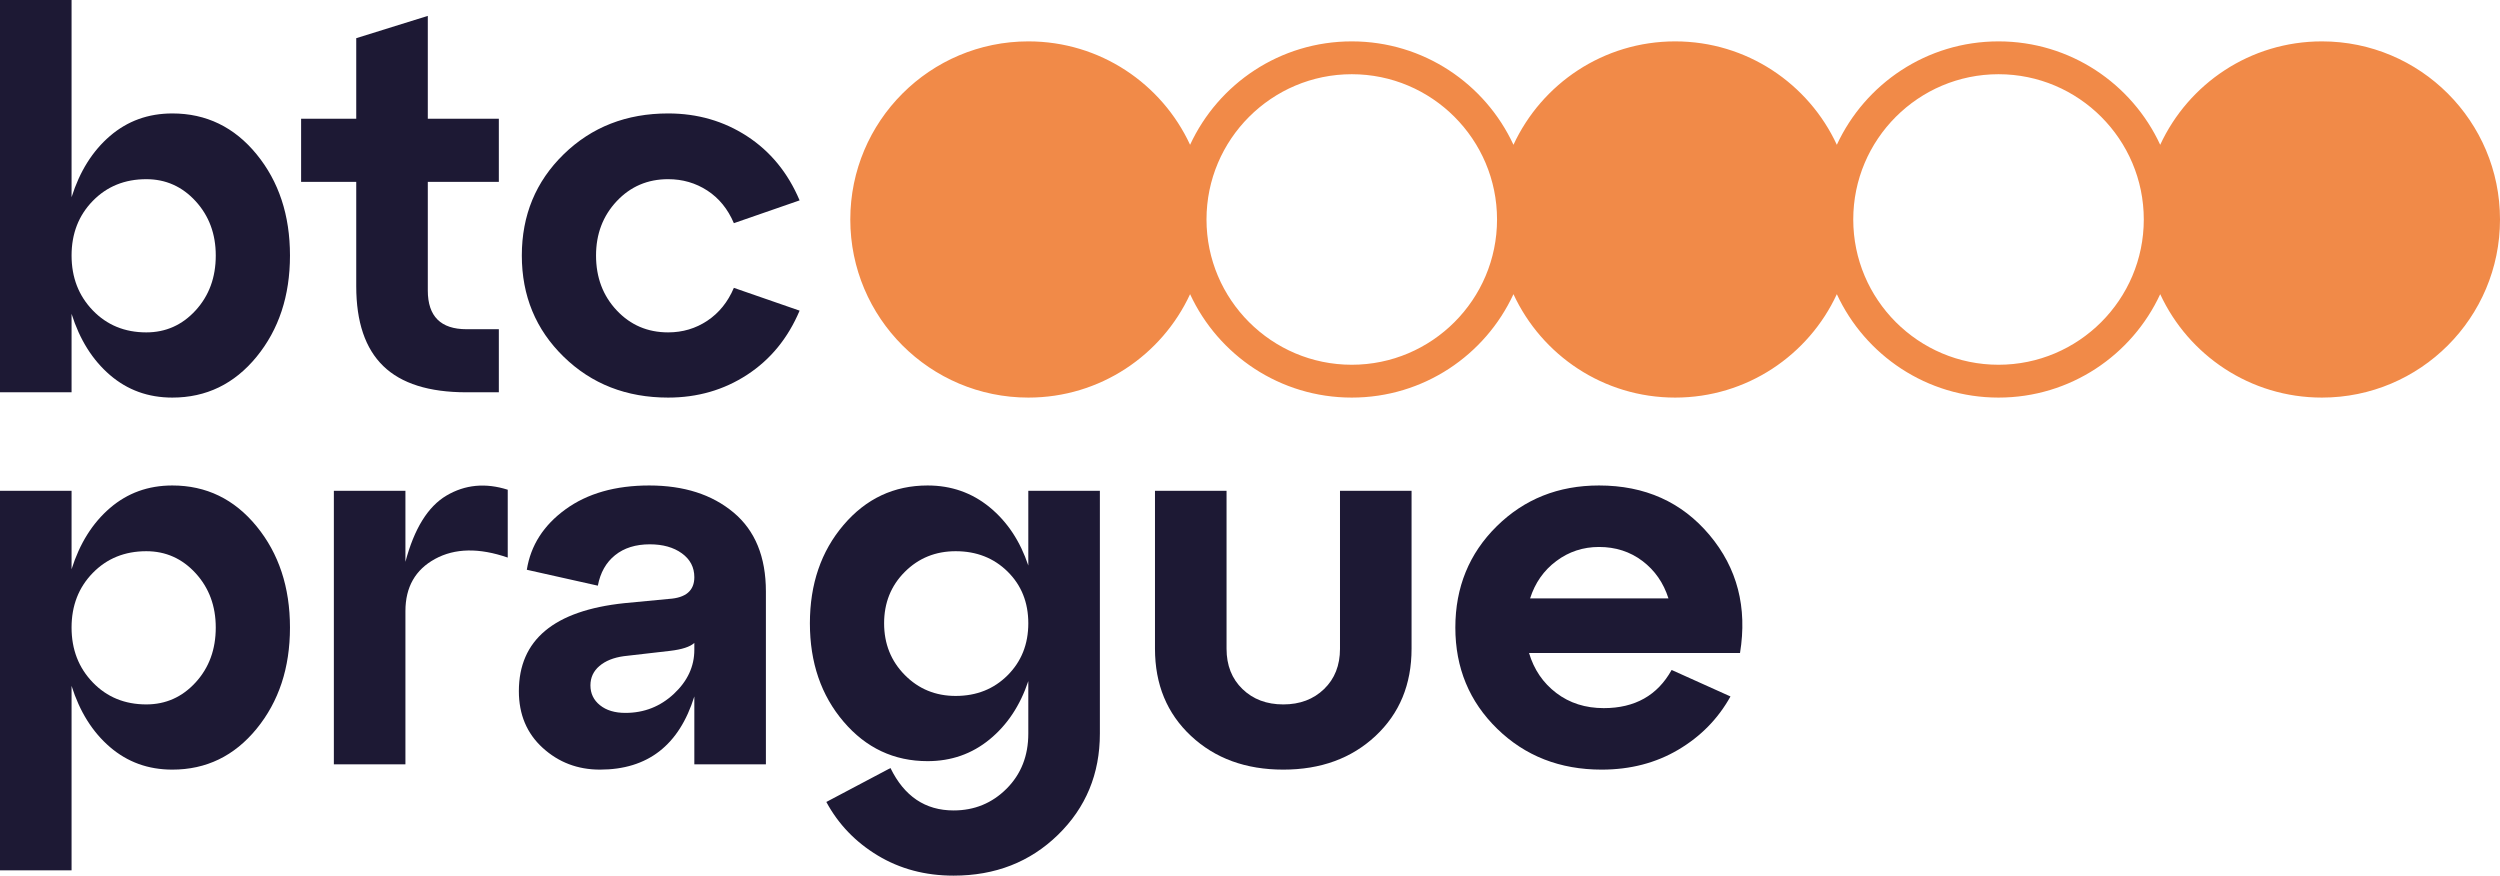
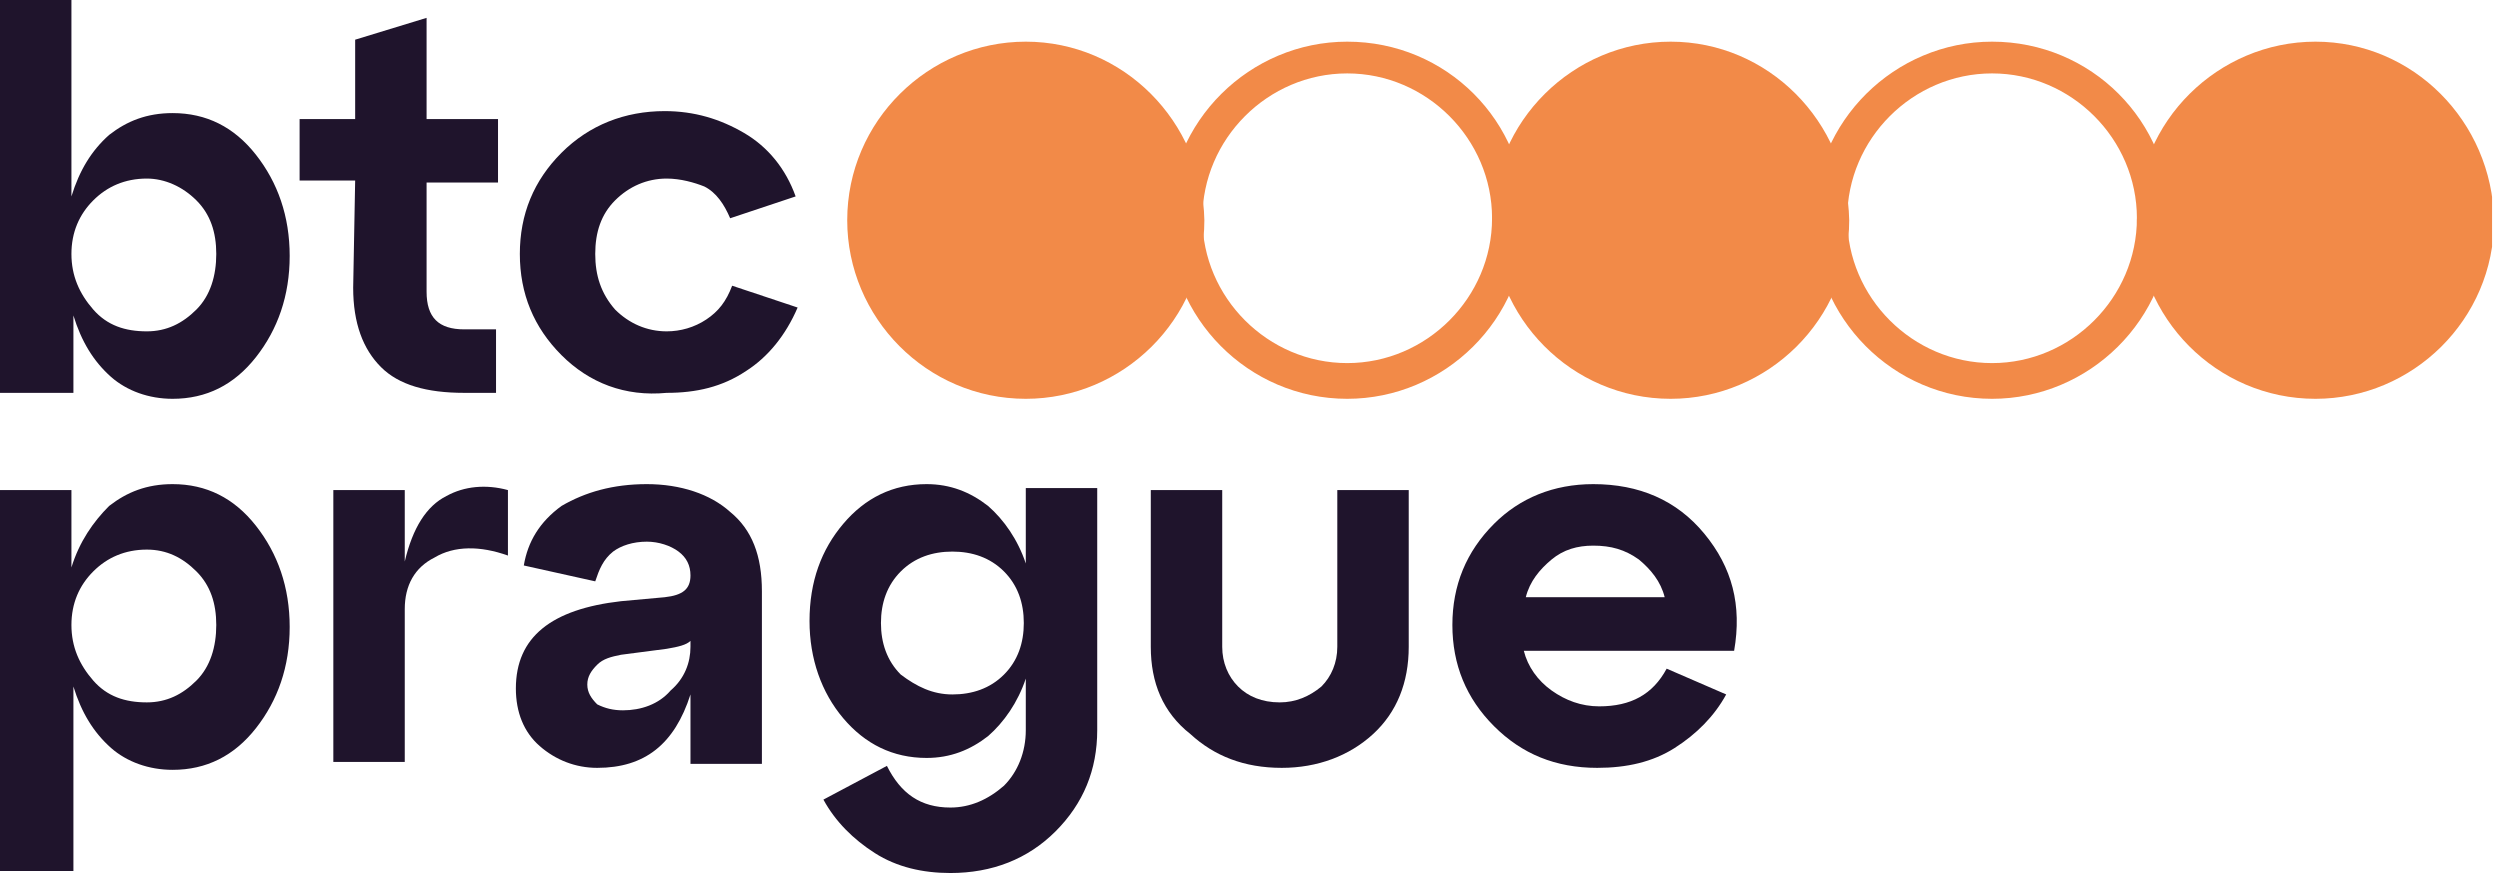
- <svg xmlns="http://www.w3.org/2000/svg" id="Layer_2" viewBox="0 0 566.929 198.572" width="1024px" height="358.665px">
-   <g id="Components">
-     <g id="a74fcaf9-f553-45b2-abd0-8ec334e6aaa3_1">
-       <g>
-         <path d="m39.071,25.726c-5.451,0-10.158,1.704-14.126,5.109-3.967,3.408-6.873,8.036-8.716,13.885V0H0v88.96h16.229v-17.792c1.843,5.851,4.748,10.479,8.716,13.885,3.967,3.407,8.675,5.109,14.126,5.109,7.694,0,14.065-3.084,19.114-9.257,5.049-6.171,7.574-13.825,7.574-22.961s-2.525-16.79-7.574-22.961c-5.049-6.171-11.421-9.258-19.114-9.258Zm5.29,44.661c-3.047,3.327-6.774,4.989-11.18,4.989-4.89,0-8.937-1.662-12.142-4.989-3.207-3.325-4.809-7.472-4.809-12.442s1.602-9.095,4.809-12.382c3.204-3.286,7.252-4.929,12.142-4.929,4.407,0,8.134,1.664,11.18,4.989,3.045,3.327,4.568,7.435,4.568,12.323,0,4.97-1.523,9.117-4.568,12.442Z" style="fill:#1d1934;" />
-         <path d="m80.785,64.917c0,8.096,2.043,14.126,6.131,18.093,4.087,3.967,10.378,5.951,18.874,5.951h7.333v-14.305h-7.333c-5.851,0-8.776-2.925-8.776-8.776v-24.645h16.109v-14.306h-16.109V3.606l-16.229,5.05v18.273h-12.503v14.306h12.503v23.683Z" style="fill:#1d1934;" />
-         <path d="m151.514,40.633c3.285,0,6.251.862,8.896,2.584,2.645,1.724,4.647,4.189,6.011,7.394l14.907-5.17c-2.645-6.252-6.612-11.099-11.901-14.546-5.29-3.445-11.261-5.17-17.912-5.17-9.458,0-17.353,3.087-23.683,9.258-6.332,6.172-9.497,13.825-9.497,22.961s3.165,16.791,9.497,22.961c6.33,6.172,14.225,9.257,23.683,9.257,6.651,0,12.622-1.723,17.912-5.17,5.29-3.445,9.257-8.295,11.901-14.546l-14.907-5.17c-1.364,3.207-3.366,5.692-6.011,7.454-2.645,1.763-5.611,2.645-8.896,2.645-4.649,0-8.536-1.662-11.661-4.989-3.125-3.325-4.688-7.472-4.688-12.442,0-4.888,1.563-8.996,4.688-12.323,3.126-3.325,7.012-4.989,11.661-4.989Z" style="fill:#1d1934;" />
-         <path d="m39.07,110.092c-5.451,0-10.158,1.704-14.125,5.109-3.967,3.408-6.873,8.036-8.716,13.885v-17.792H0v86.075h16.229v-41.835c1.843,5.851,4.749,10.479,8.716,13.885,3.967,3.407,8.675,5.109,14.125,5.109,7.694,0,14.065-3.084,19.114-9.257,5.049-6.171,7.574-13.825,7.574-22.961s-2.525-16.79-7.574-22.961c-5.049-6.171-11.42-9.257-19.114-9.257Zm5.29,44.66c-3.047,3.327-6.773,4.989-11.181,4.989-4.889,0-8.937-1.662-12.142-4.989-3.206-3.325-4.809-7.472-4.809-12.442s1.602-9.095,4.809-12.382c3.205-3.285,7.253-4.929,12.142-4.929,4.407,0,8.134,1.664,11.181,4.989,3.045,3.327,4.568,7.435,4.568,12.323,0,4.97-1.523,9.117-4.568,12.442Z" style="fill:#1d1934;" />
-         <path d="m101.256,112.377c-4.208,2.485-7.315,7.495-9.317,15.027v-16.109h-16.229v62.032h16.229v-34.743c0-5.449,2.243-9.395,6.732-11.841,4.487-2.443,9.978-2.543,16.469-.301v-15.387c-5.049-1.602-9.677-1.161-13.885,1.323Z" style="fill:#1d1934;" />
-         <path d="m166.351,116.224c-4.89-4.088-11.261-6.132-19.115-6.132-7.694,0-14.026,1.803-18.994,5.41-4.97,3.607-7.895,8.175-8.776,13.705l16.109,3.607c.559-2.964,1.863-5.269,3.907-6.913,2.044-1.642,4.668-2.465,7.875-2.465,2.963,0,5.389.682,7.273,2.044,1.882,1.363,2.825,3.167,2.825,5.409,0,3.047-1.923,4.689-5.77,4.929l-10.098.962c-15.95,1.683-23.923,8.336-23.923,19.955,0,5.29,1.803,9.578,5.409,12.863,3.607,3.287,7.935,4.929,12.984,4.929,10.819,0,17.951-5.53,21.398-16.59v15.388h16.229v-39.19c0-7.854-2.445-13.825-7.333-17.912Zm-8.896,31.136c0,3.768-1.544,7.093-4.628,9.978-3.087,2.885-6.753,4.327-11,4.327-2.405,0-4.328-.581-5.77-1.743-1.443-1.161-2.164-2.663-2.164-4.508,0-1.762.68-3.225,2.043-4.388,1.362-1.161,3.205-1.903,5.53-2.224l10.459-1.202c2.724-.32,4.568-.92,5.53-1.803v1.563Z" style="fill:#1d1934;" />
-         <path d="m233.19,128.245c-1.844-5.53-4.769-9.937-8.776-13.224-4.009-3.285-8.697-4.929-14.065-4.929-7.615,0-13.966,2.987-19.055,8.957-5.09,5.971-7.633,13.404-7.633,22.3s2.543,16.331,7.633,22.3c5.088,5.971,11.439,8.957,19.055,8.957,5.369,0,10.056-1.642,14.065-4.929,4.007-3.286,6.931-7.694,8.776-13.224v11.901c0,5.049-1.644,9.215-4.928,12.502-3.287,3.286-7.294,4.929-12.022,4.929-6.413,0-11.18-3.207-14.306-9.618l-14.546,7.694c2.723,5.049,6.612,9.095,11.661,12.142,5.049,3.044,10.778,4.568,17.191,4.568,9.456,0,17.351-3.086,23.683-9.257,6.33-6.173,9.497-13.825,9.497-22.961v-55.059h-16.23v16.95Zm-4.688,24.885c-3.126,3.125-7.054,4.688-11.781,4.688-4.568,0-8.415-1.581-11.541-4.748-3.126-3.165-4.689-7.072-4.689-11.721s1.563-8.535,4.689-11.661,6.973-4.689,11.541-4.689c4.728,0,8.656,1.544,11.781,4.628,3.125,3.086,4.688,6.993,4.688,11.721s-1.563,8.656-4.688,11.781Z" style="fill:#1d1934;" />
-         <path d="m303.874,147.119c0,3.768-1.202,6.812-3.606,9.136-2.404,2.326-5.491,3.487-9.257,3.487-3.768,0-6.852-1.161-9.257-3.487-2.405-2.324-3.607-5.368-3.607-9.136v-35.825h-16.23v35.825c0,8.096,2.724,14.687,8.175,19.775,5.449,5.091,12.422,7.634,20.918,7.634s15.466-2.544,20.917-7.634c5.449-5.088,8.175-11.679,8.175-19.775v-35.825h-16.23v35.825Z" style="fill:#1d1934;" />
-         <path d="m387.676,121.333c-6.293-7.493-14.648-11.241-25.066-11.241-9.217,0-16.95,3.087-23.202,9.257-6.252,6.172-9.377,13.825-9.377,22.961s3.165,16.791,9.497,22.961c6.33,6.172,14.225,9.257,23.682,9.257,6.492,0,12.281-1.503,17.372-4.508,5.088-3.005,9.035-7.032,11.841-12.082l-13.344-6.011c-3.206,5.771-8.337,8.656-15.388,8.656-4.168,0-7.754-1.142-10.759-3.427-3.006-2.284-5.07-5.308-6.191-9.076h47.846c1.684-10.338-.621-19.253-6.912-26.747Zm-40.693,14.366c1.121-3.526,3.105-6.351,5.951-8.476,2.844-2.123,6.071-3.186,9.677-3.186,3.767,0,7.051,1.063,9.857,3.186,2.805,2.125,4.768,4.95,5.891,8.476h-31.377Z" style="fill:#1d1934;" />
-       </g>
-       <path d="m526.54,9.384c-16.256,0-30.261,9.609-36.666,23.453-6.405-13.844-20.41-23.453-36.666-23.453s-30.261,9.609-36.666,23.453c-6.406-13.844-20.41-23.453-36.666-23.453s-30.261,9.609-36.666,23.453c-6.406-13.844-20.41-23.453-36.666-23.453s-30.261,9.609-36.666,23.453c-6.405-13.844-20.41-23.453-36.666-23.453-22.306,0-40.389,18.083-40.389,40.389s18.083,40.389,40.389,40.389c16.256,0,30.261-9.609,36.666-23.453,6.405,13.844,20.41,23.453,36.666,23.453s30.261-9.609,36.666-23.453c6.406,13.844,20.41,23.453,36.666,23.453s30.261-9.609,36.666-23.453c6.406,13.844,20.41,23.453,36.666,23.453s30.261-9.609,36.666-23.453c6.405,13.844,20.41,23.453,36.666,23.453,22.306,0,40.389-18.083,40.389-40.389s-18.083-40.389-40.389-40.389Zm-219.997,73.332c-18.165,0-32.943-14.778-32.943-32.943s14.778-32.943,32.943-32.943,32.943,14.778,32.943,32.943-14.778,32.943-32.943,32.943Zm146.665,0c-18.165,0-32.943-14.778-32.943-32.943s14.778-32.943,32.943-32.943,32.943,14.778,32.943,32.943-14.778,32.943-32.943,32.943Z" style="fill:#f18a48;" />
+ <svg xmlns="http://www.w3.org/2000/svg" xmlns:xlink="http://www.w3.org/1999/xlink" version="1.1" id="Vrstva_1" x="0px" y="0px" viewBox="0 0 126 44" style="enable-background:new 0 0 126 44;" xml:space="preserve">
+   <style type="text/css">
+ 	.st0{clip-path:url(#SVGID_00000175306142086493360870000011644881513120961446_);}
+ 	.st1{fill:#1F142C;}
+ 	.st2{fill:#F28A48;}
+ </style>
+   <g>
+     <defs>
+       <rect id="SVGID_1_" y="0" width="125.6" height="44" />
+     </defs>
+     <clipPath id="SVGID_00000063621891595479466210000003878940771440448917_">
+       <use xlink:href="#SVGID_1_" style="overflow:visible;" />
+     </clipPath>
+     <g style="clip-path:url(#SVGID_00000063621891595479466210000003878940771440448917_);">
+       <path class="st1" d="M8.7,5.7c1.7,0,3.1,0.7,4.2,2.1c1.1,1.4,1.7,3.1,1.7,5.1s-0.6,3.7-1.7,5.1c-1.1,1.4-2.5,2.1-4.2,2.1    c-1.2,0-2.3-0.4-3.1-1.1c-0.9-0.8-1.5-1.8-1.9-3.1v3.9H0V0h3.6v9.9C4,8.6,4.6,7.6,5.5,6.8C6.4,6.1,7.4,5.7,8.7,5.7z M7.4,16.7    c1,0,1.8-0.4,2.5-1.1c0.7-0.7,1-1.7,1-2.8c0-1.1-0.3-2-1-2.7C9.2,9.4,8.3,9,7.4,9c-1.1,0-2,0.4-2.7,1.1c-0.7,0.7-1.1,1.6-1.1,2.7    c0,1.1,0.4,2,1.1,2.8S6.3,16.7,7.4,16.7L7.4,16.7z" />
+       <path class="st1" d="M17.9,9.1h-2.8V6h2.8v-4l3.6-1.1V6h3.6v3.2h-3.6v5.5c0,1.3,0.6,1.9,1.9,1.9h1.6v3.2h-1.6    c-1.9,0-3.3-0.4-4.2-1.3c-0.9-0.9-1.4-2.2-1.4-4L17.9,9.1L17.9,9.1z" />
+       <path class="st1" d="M28.3,17.9c-1.4-1.4-2.1-3.1-2.1-5.1s0.7-3.7,2.1-5.1s3.2-2.1,5.2-2.1c1.5,0,2.8,0.4,4,1.1s2.1,1.8,2.6,3.2    l-3.3,1.1c-0.3-0.7-0.7-1.3-1.3-1.6C35,9.2,34.3,9,33.6,9c-1,0-1.9,0.4-2.6,1.1c-0.7,0.7-1,1.6-1,2.7c0,1.1,0.3,2,1,2.8    c0.7,0.7,1.6,1.1,2.6,1.1c0.7,0,1.4-0.2,2-0.6c0.6-0.4,1-0.9,1.3-1.7l3.3,1.1c-0.6,1.4-1.5,2.5-2.6,3.2c-1.2,0.8-2.5,1.1-4,1.1    C31.5,20,29.7,19.3,28.3,17.9z" />
+       <path class="st1" d="M8.7,24.4c1.7,0,3.1,0.7,4.2,2.1c1.1,1.4,1.7,3.1,1.7,5.1s-0.6,3.7-1.7,5.1c-1.1,1.4-2.5,2.1-4.2,2.1    c-1.2,0-2.3-0.4-3.1-1.1c-0.9-0.8-1.5-1.8-1.9-3.1v9.3H0V24.7h3.6v3.9c0.4-1.3,1.1-2.3,1.9-3.1C6.4,24.8,7.4,24.4,8.7,24.4    L8.7,24.4z M7.4,35.4c1,0,1.8-0.4,2.5-1.1c0.7-0.7,1-1.7,1-2.8c0-1.1-0.3-2-1-2.7c-0.7-0.7-1.5-1.1-2.5-1.1c-1.1,0-2,0.4-2.7,1.1    c-0.7,0.7-1.1,1.6-1.1,2.7c0,1.1,0.4,2,1.1,2.8S6.3,35.4,7.4,35.4L7.4,35.4z" />
+       <path class="st1" d="M20.4,24.7v3.6c0.4-1.7,1.1-2.8,2.1-3.3c0.9-0.5,2-0.6,3.1-0.3V28c-1.4-0.5-2.7-0.5-3.7,0.1    c-1,0.5-1.5,1.4-1.5,2.6v7.7h-3.6V24.7H20.4L20.4,24.7z" />
+       <path class="st1" d="M32.6,24.4c1.7,0,3.2,0.5,4.2,1.4c1.1,0.9,1.6,2.2,1.6,4v8.7h-3.6V35c-0.8,2.5-2.3,3.7-4.7,3.7    c-1.1,0-2.1-0.4-2.9-1.1c-0.8-0.7-1.2-1.7-1.2-2.9c0-2.6,1.8-4,5.3-4.4l2.2-0.2c0.9-0.1,1.3-0.4,1.3-1.1c0-0.5-0.2-0.9-0.6-1.2    c-0.4-0.3-1-0.5-1.6-0.5c-0.7,0-1.3,0.2-1.7,0.5c-0.5,0.4-0.7,0.9-0.9,1.5l-3.6-0.8c0.2-1.2,0.8-2.2,1.9-3    C29.5,24.8,30.9,24.4,32.6,24.4L32.6,24.4z M31.4,35.8c0.9,0,1.8-0.3,2.4-1c0.7-0.6,1-1.4,1-2.2v-0.3c-0.2,0.2-0.6,0.3-1.2,0.4    L31.3,33c-0.5,0.1-0.9,0.2-1.2,0.5c-0.3,0.3-0.5,0.6-0.5,1c0,0.4,0.2,0.7,0.5,1C30.5,35.7,30.9,35.8,31.4,35.8z" />
+       <path class="st1" d="M51.7,28.4v-3.8h3.6v12.2c0,2-0.7,3.7-2.1,5.1C51.8,43.3,50,44,47.9,44c-1.4,0-2.7-0.3-3.8-1    c-1.1-0.7-2-1.6-2.6-2.7l3.2-1.7c0.7,1.4,1.7,2.1,3.2,2.1c1,0,1.9-0.4,2.7-1.1c0.7-0.7,1.1-1.7,1.1-2.8v-2.6    c-0.4,1.2-1.1,2.2-1.9,2.9c-0.9,0.7-1.9,1.1-3.1,1.1c-1.7,0-3.1-0.7-4.2-2c-1.1-1.3-1.7-3-1.7-4.9c0-2,0.6-3.6,1.7-4.9    c1.1-1.3,2.5-2,4.2-2c1.2,0,2.2,0.4,3.1,1.1C50.6,26.2,51.3,27.2,51.7,28.4L51.7,28.4z M48,35c1,0,1.9-0.3,2.6-1s1-1.6,1-2.6    c0-1-0.3-1.9-1-2.6s-1.6-1-2.6-1c-1,0-1.9,0.3-2.6,1c-0.7,0.7-1,1.6-1,2.6c0,1,0.3,1.9,1,2.6C46.2,34.6,47,35,48,35z" />
+       <path class="st1" d="M58,32.6v-7.9h3.6v7.9c0,0.8,0.3,1.5,0.8,2c0.5,0.5,1.2,0.8,2.1,0.8c0.8,0,1.5-0.3,2.1-0.8    c0.5-0.5,0.8-1.2,0.8-2v-7.9h3.6v7.9c0,1.8-0.6,3.3-1.8,4.4c-1.2,1.1-2.8,1.7-4.6,1.7c-1.9,0-3.4-0.6-4.6-1.7    C58.6,35.9,58,34.4,58,32.6L58,32.6z" />
+       <path class="st1" d="M80.3,24.4c2.3,0,4.2,0.8,5.6,2.5c1.4,1.7,1.9,3.6,1.5,5.9H76.8c0.2,0.8,0.7,1.5,1.4,2    c0.7,0.5,1.5,0.8,2.4,0.8c1.6,0,2.7-0.6,3.4-1.9l3,1.3c-0.6,1.1-1.5,2-2.6,2.7c-1.1,0.7-2.4,1-3.9,1c-2.1,0-3.8-0.7-5.2-2.1    c-1.4-1.4-2.1-3.1-2.1-5.1s0.7-3.7,2.1-5.1C76.6,25.1,78.3,24.4,80.3,24.4L80.3,24.4z M80.3,27.5c-0.8,0-1.5,0.2-2.1,0.7    c-0.6,0.5-1.1,1.1-1.3,1.9h7c-0.2-0.8-0.7-1.4-1.3-1.9C81.9,27.7,81.2,27.5,80.3,27.5z" />
+       <path class="st2" d="M51.7,3.7c4,0,7.3,3.3,7.3,7.3c0,4-3.3,7.3-7.3,7.3s-7.3-3.3-7.3-7.3C44.4,7,47.7,3.7,51.7,3.7z" />
+       <path class="st2" d="M51.7,2.1c-4.9,0-9,4-9,9c0,4.9,4,9,9,9c4.9,0,9-4,9-9C60.6,6.1,56.6,2.1,51.7,2.1z" />
+       <path class="st2" d="M67.9,3.7c4,0,7.3,3.3,7.3,7.3c0,4-3.3,7.3-7.3,7.3s-7.3-3.3-7.3-7.3C60.6,7,63.9,3.7,67.9,3.7z M67.9,2.1    c-4.9,0-9,4-9,9c0,4.9,4,9,9,9c4.9,0,9-4,9-9C76.9,6.1,72.9,2.1,67.9,2.1z" />
+       <path class="st2" d="M84.2,3.7c4,0,7.3,3.3,7.3,7.3c0,4-3.3,7.3-7.3,7.3c-4,0-7.3-3.3-7.3-7.3C76.9,7,80.1,3.7,84.2,3.7z" />
+       <path class="st2" d="M84.2,2.1c-4.9,0-9,4-9,9c0,4.9,4,9,9,9c4.9,0,9-4,9-9C93.1,6.1,89.1,2.1,84.2,2.1z" />
+       <path class="st2" d="M100.4,3.7c4,0,7.3,3.3,7.3,7.3c0,4-3.3,7.3-7.3,7.3c-4,0-7.3-3.3-7.3-7.3C93.1,7,96.4,3.7,100.4,3.7z     M100.4,2.1c-4.9,0-9,4-9,9c0,4.9,4,9,9,9c4.9,0,9-4,9-9C109.4,6.1,105.4,2.1,100.4,2.1z" />
+       <path class="st2" d="M116.7,3.7c4,0,7.3,3.3,7.3,7.3c0,4-3.3,7.3-7.3,7.3s-7.3-3.3-7.3-7.3C109.4,7,112.6,3.7,116.7,3.7z" />
+       <path class="st2" d="M116.7,2.1c-4.9,0-9,4-9,9c0,4.9,4,9,9,9c4.9,0,9-4,9-9C125.6,6.1,121.6,2.1,116.7,2.1z" />
    </g>
  </g>
</svg>
